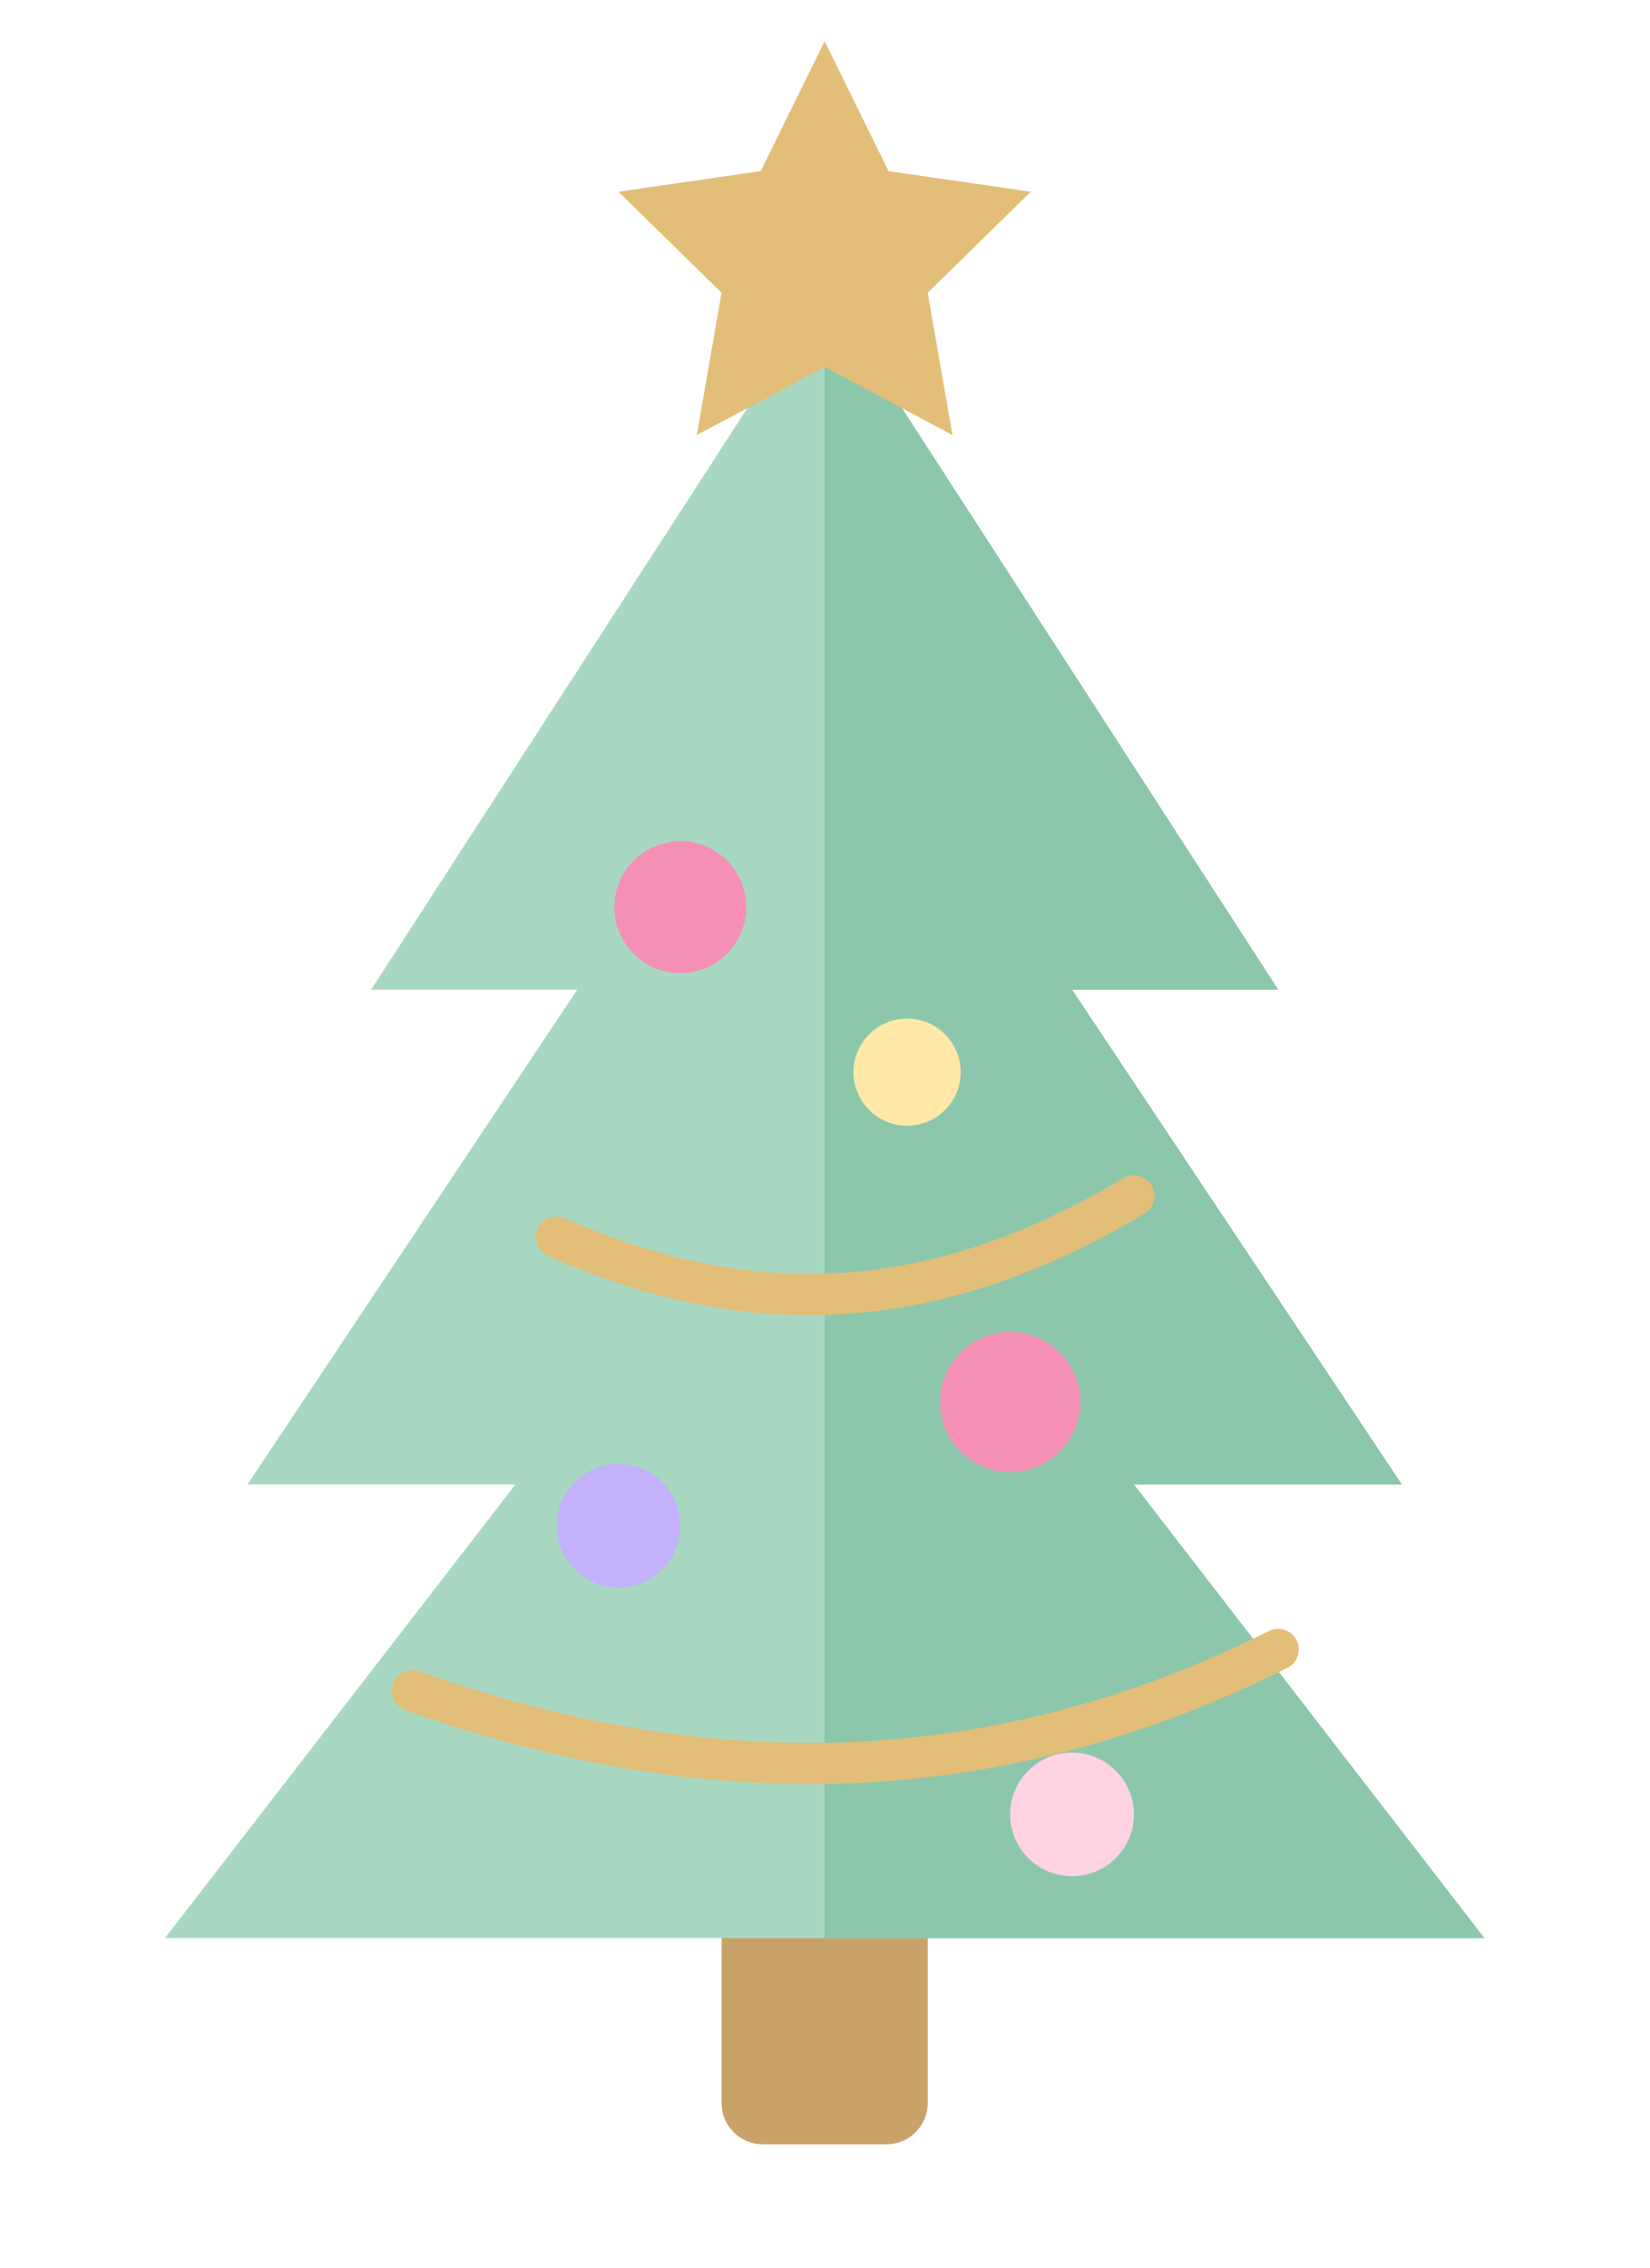
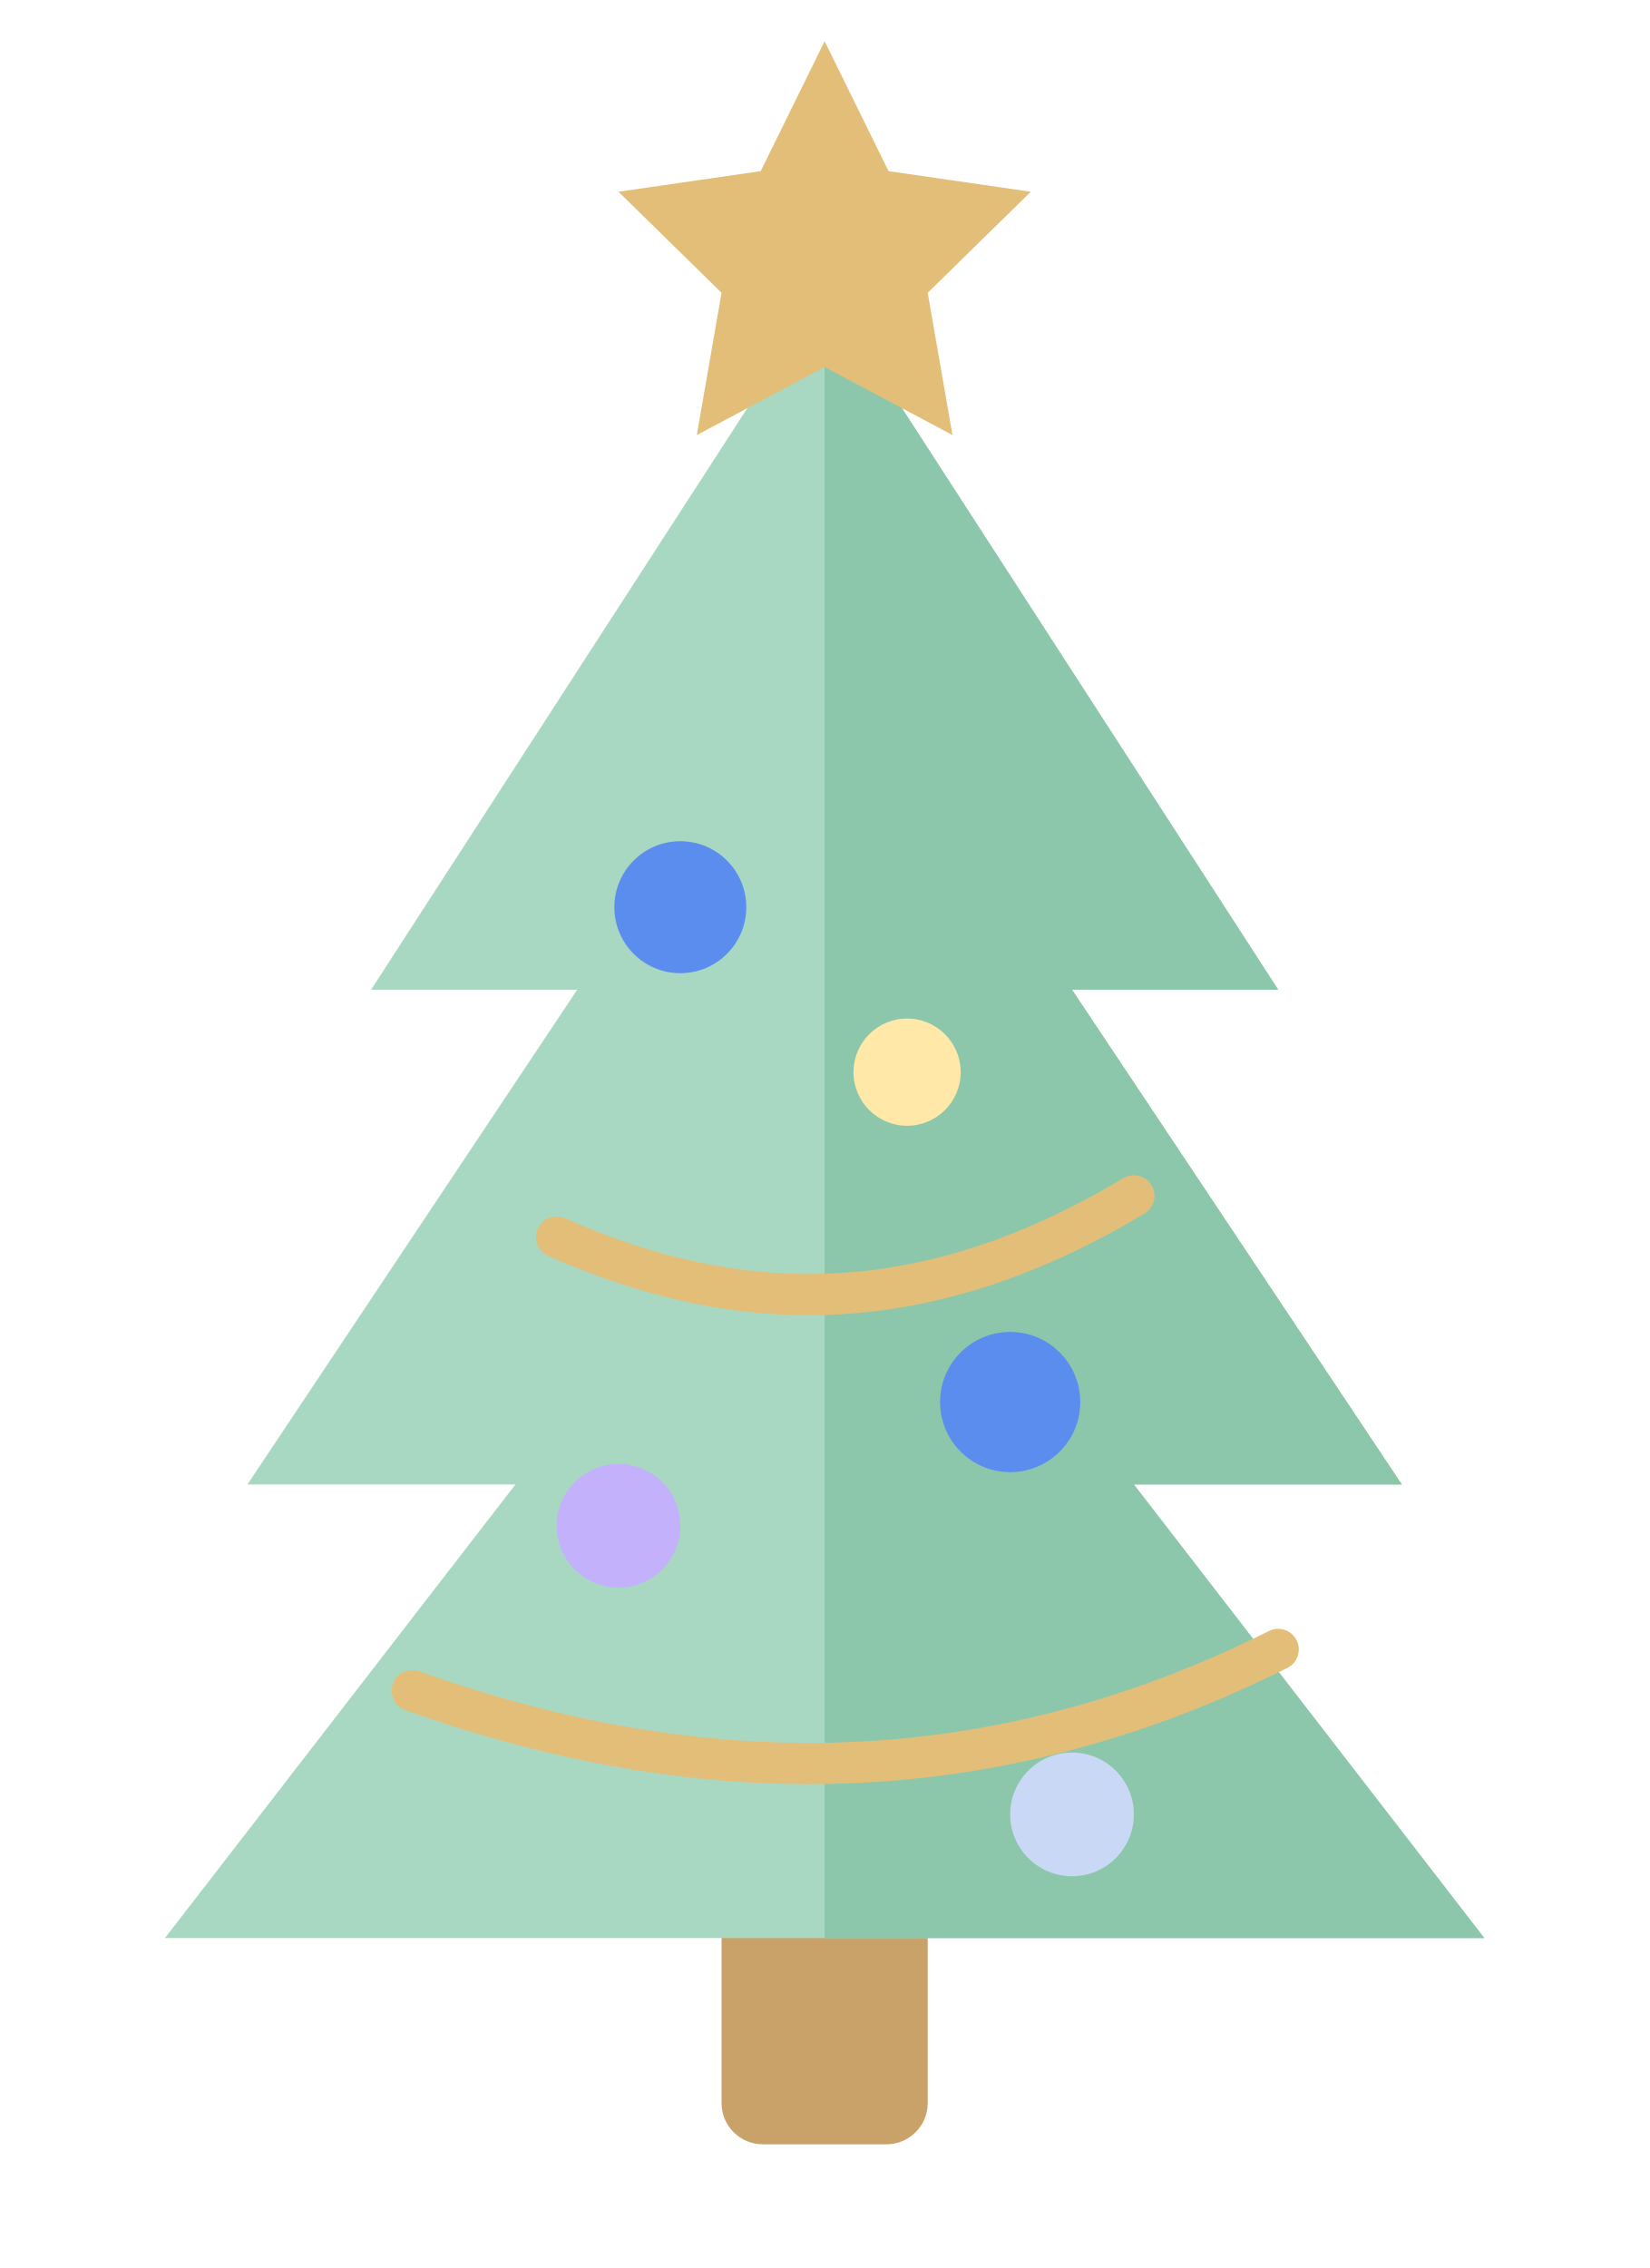
<svg xmlns="http://www.w3.org/2000/svg" viewBox="0 0 80 110">
  <rect x="35" y="92" width="10" height="12" rx="2" fill="#c9a26a" />
  <path d="M40 14 62 48H52l16 24H55l17 22H8l17-22H12l16-24H18z" fill="#a9d8c2" />
  <path d="M40 14 62 48H52l16 24H55l17 22H40z" fill="#8cc7ac" />
  <path d="M27 60c9 4 18 4 28-2M20 82c14 5 28 5 42-2" fill="none" stroke="#e2be78" stroke-width="2" stroke-linecap="round" />
-   <circle cx="33" cy="44" r="3.2" fill="#f58fb5" />
-   <circle cx="49" cy="68" r="3.4" fill="#f58fb5" />
+   <circle cx="33" cy="44" r="3.2" fill="#5b8def" />
+   <circle cx="49" cy="68" r="3.4" fill="#5b8def" />
  <circle cx="30" cy="74" r="3" fill="#c3b2fb" />
-   <circle cx="52" cy="88" r="3" fill="#ffd3e2" />
+   <circle cx="52" cy="88" r="3" fill="#c9d8f5" />
  <circle cx="44" cy="52" r="2.6" fill="#ffe8a8" />
  <path d="m40 2 3.1 6.3 6.9 1-5 4.9 1.2 6.9L40 17.8l-6.2 3.3 1.2-6.9-5-4.9 6.9-1z" fill="#e2be78" />
</svg>
